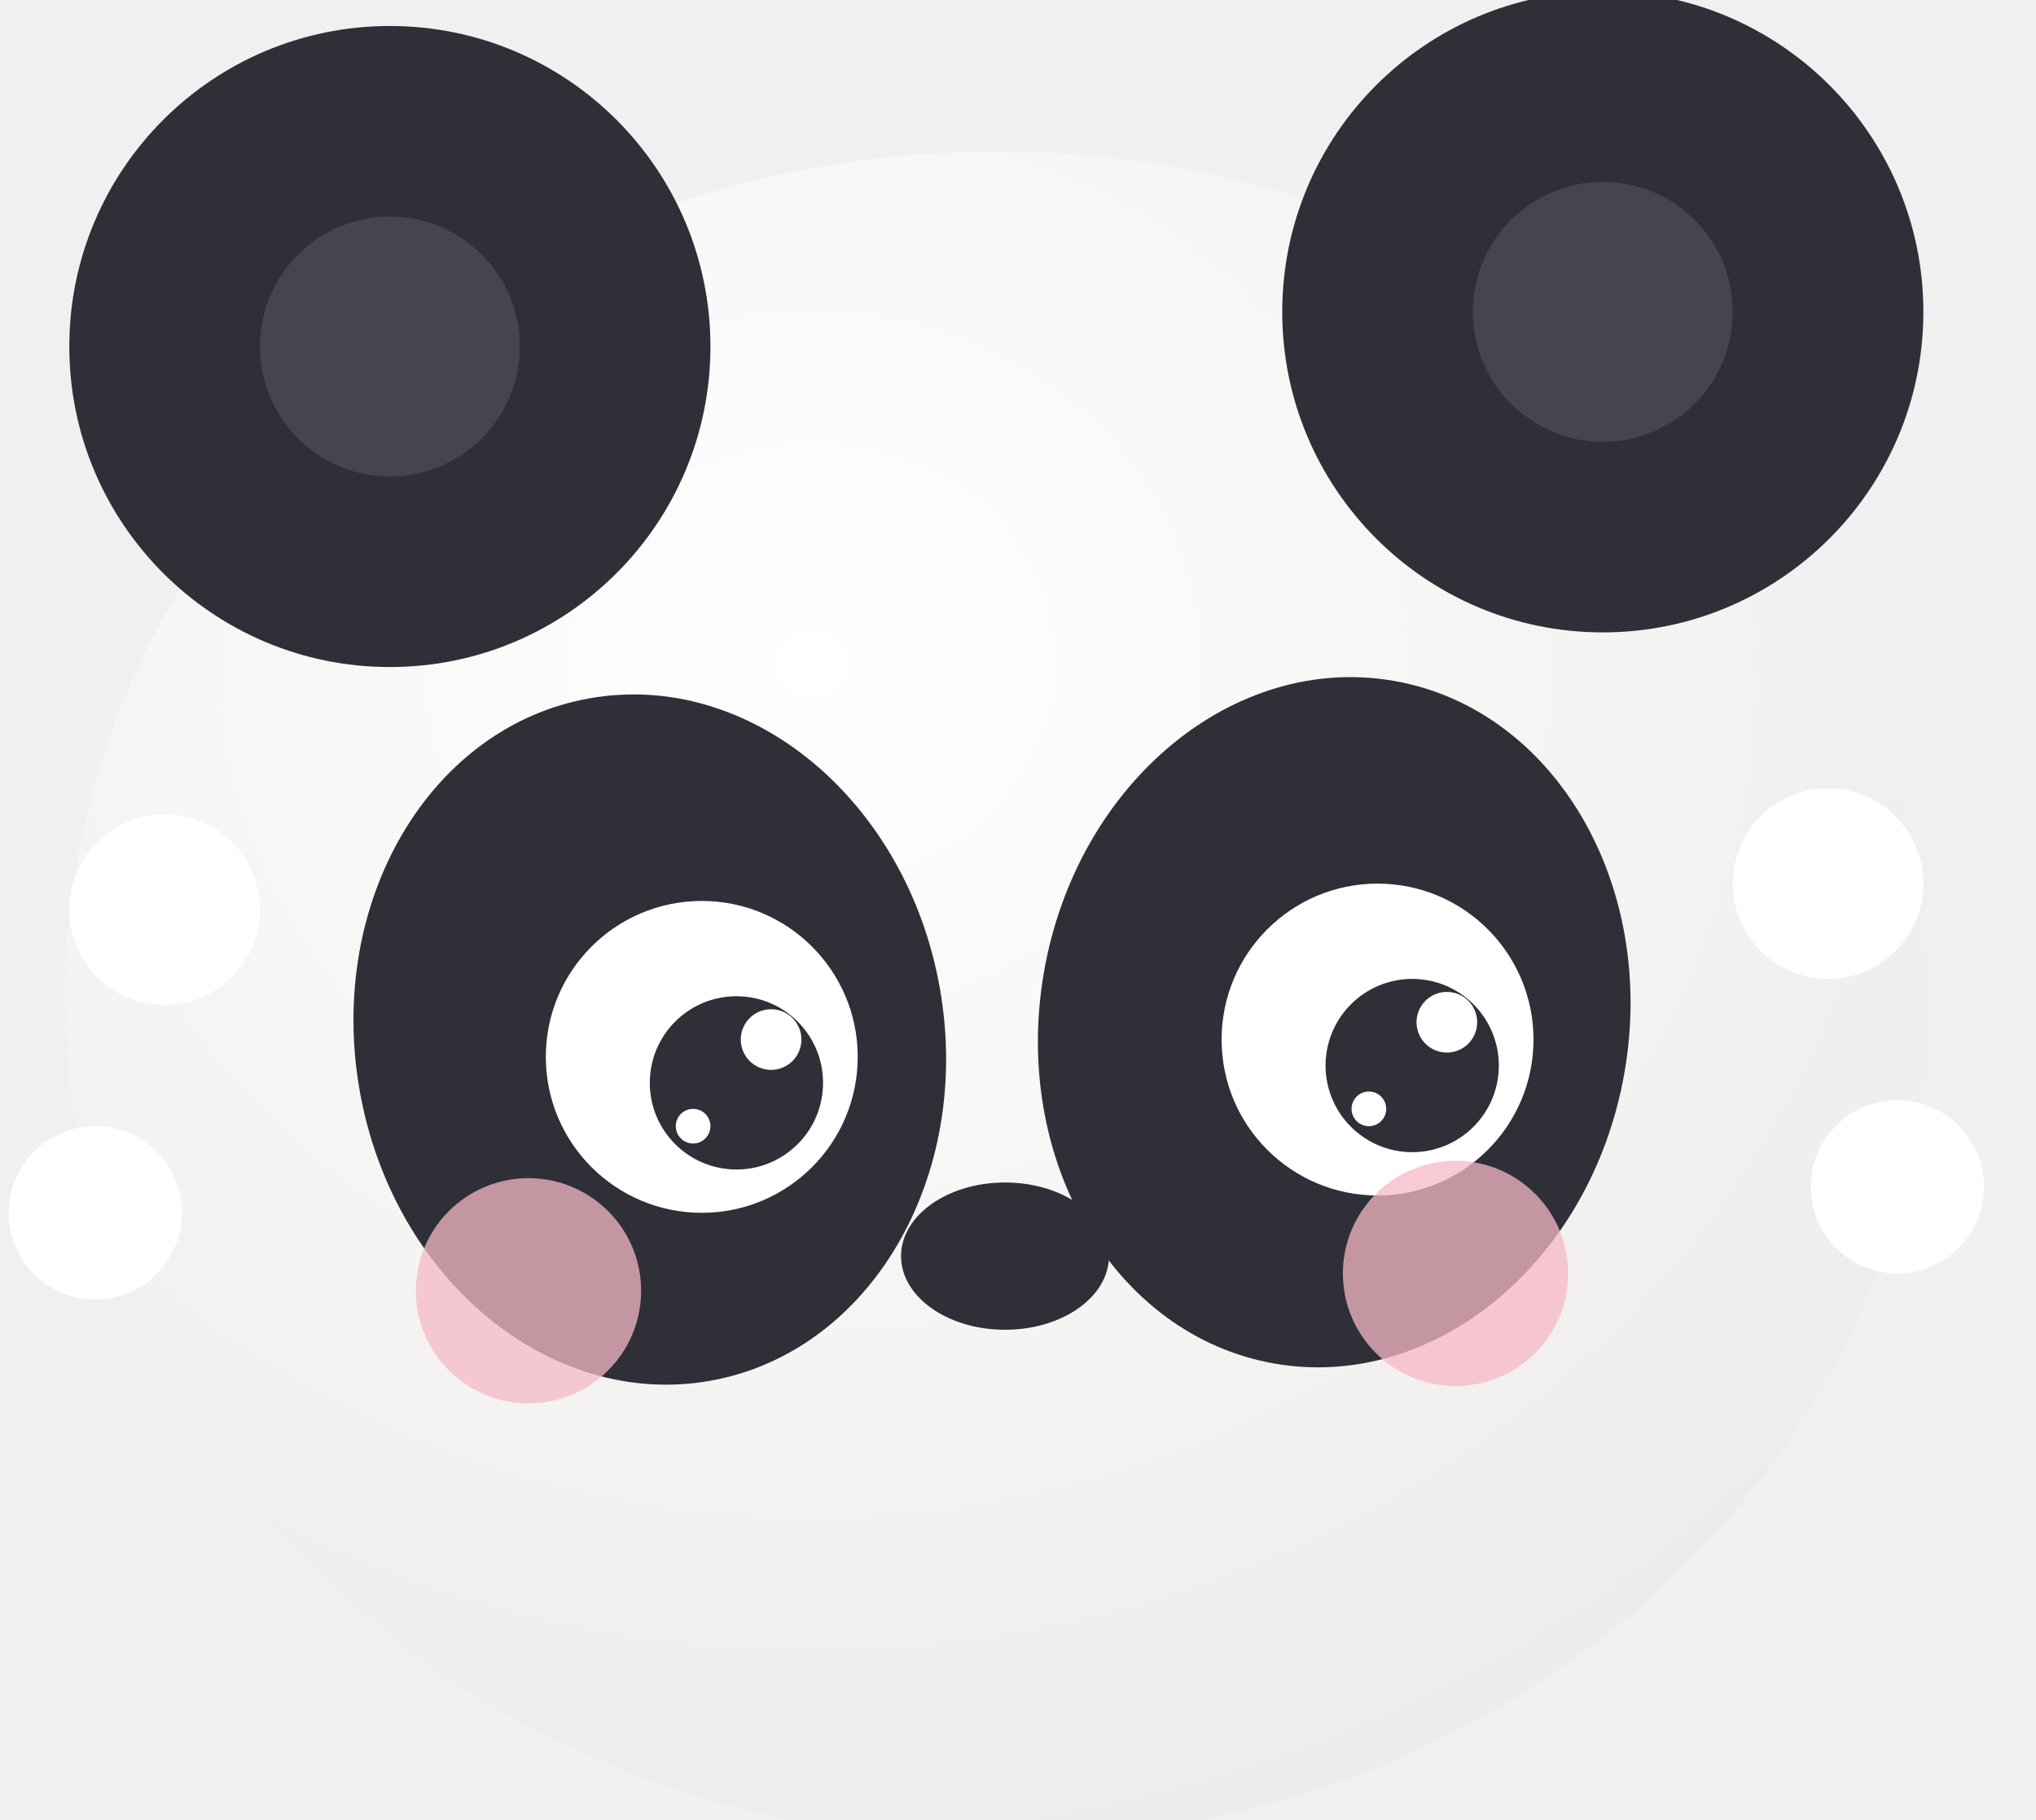
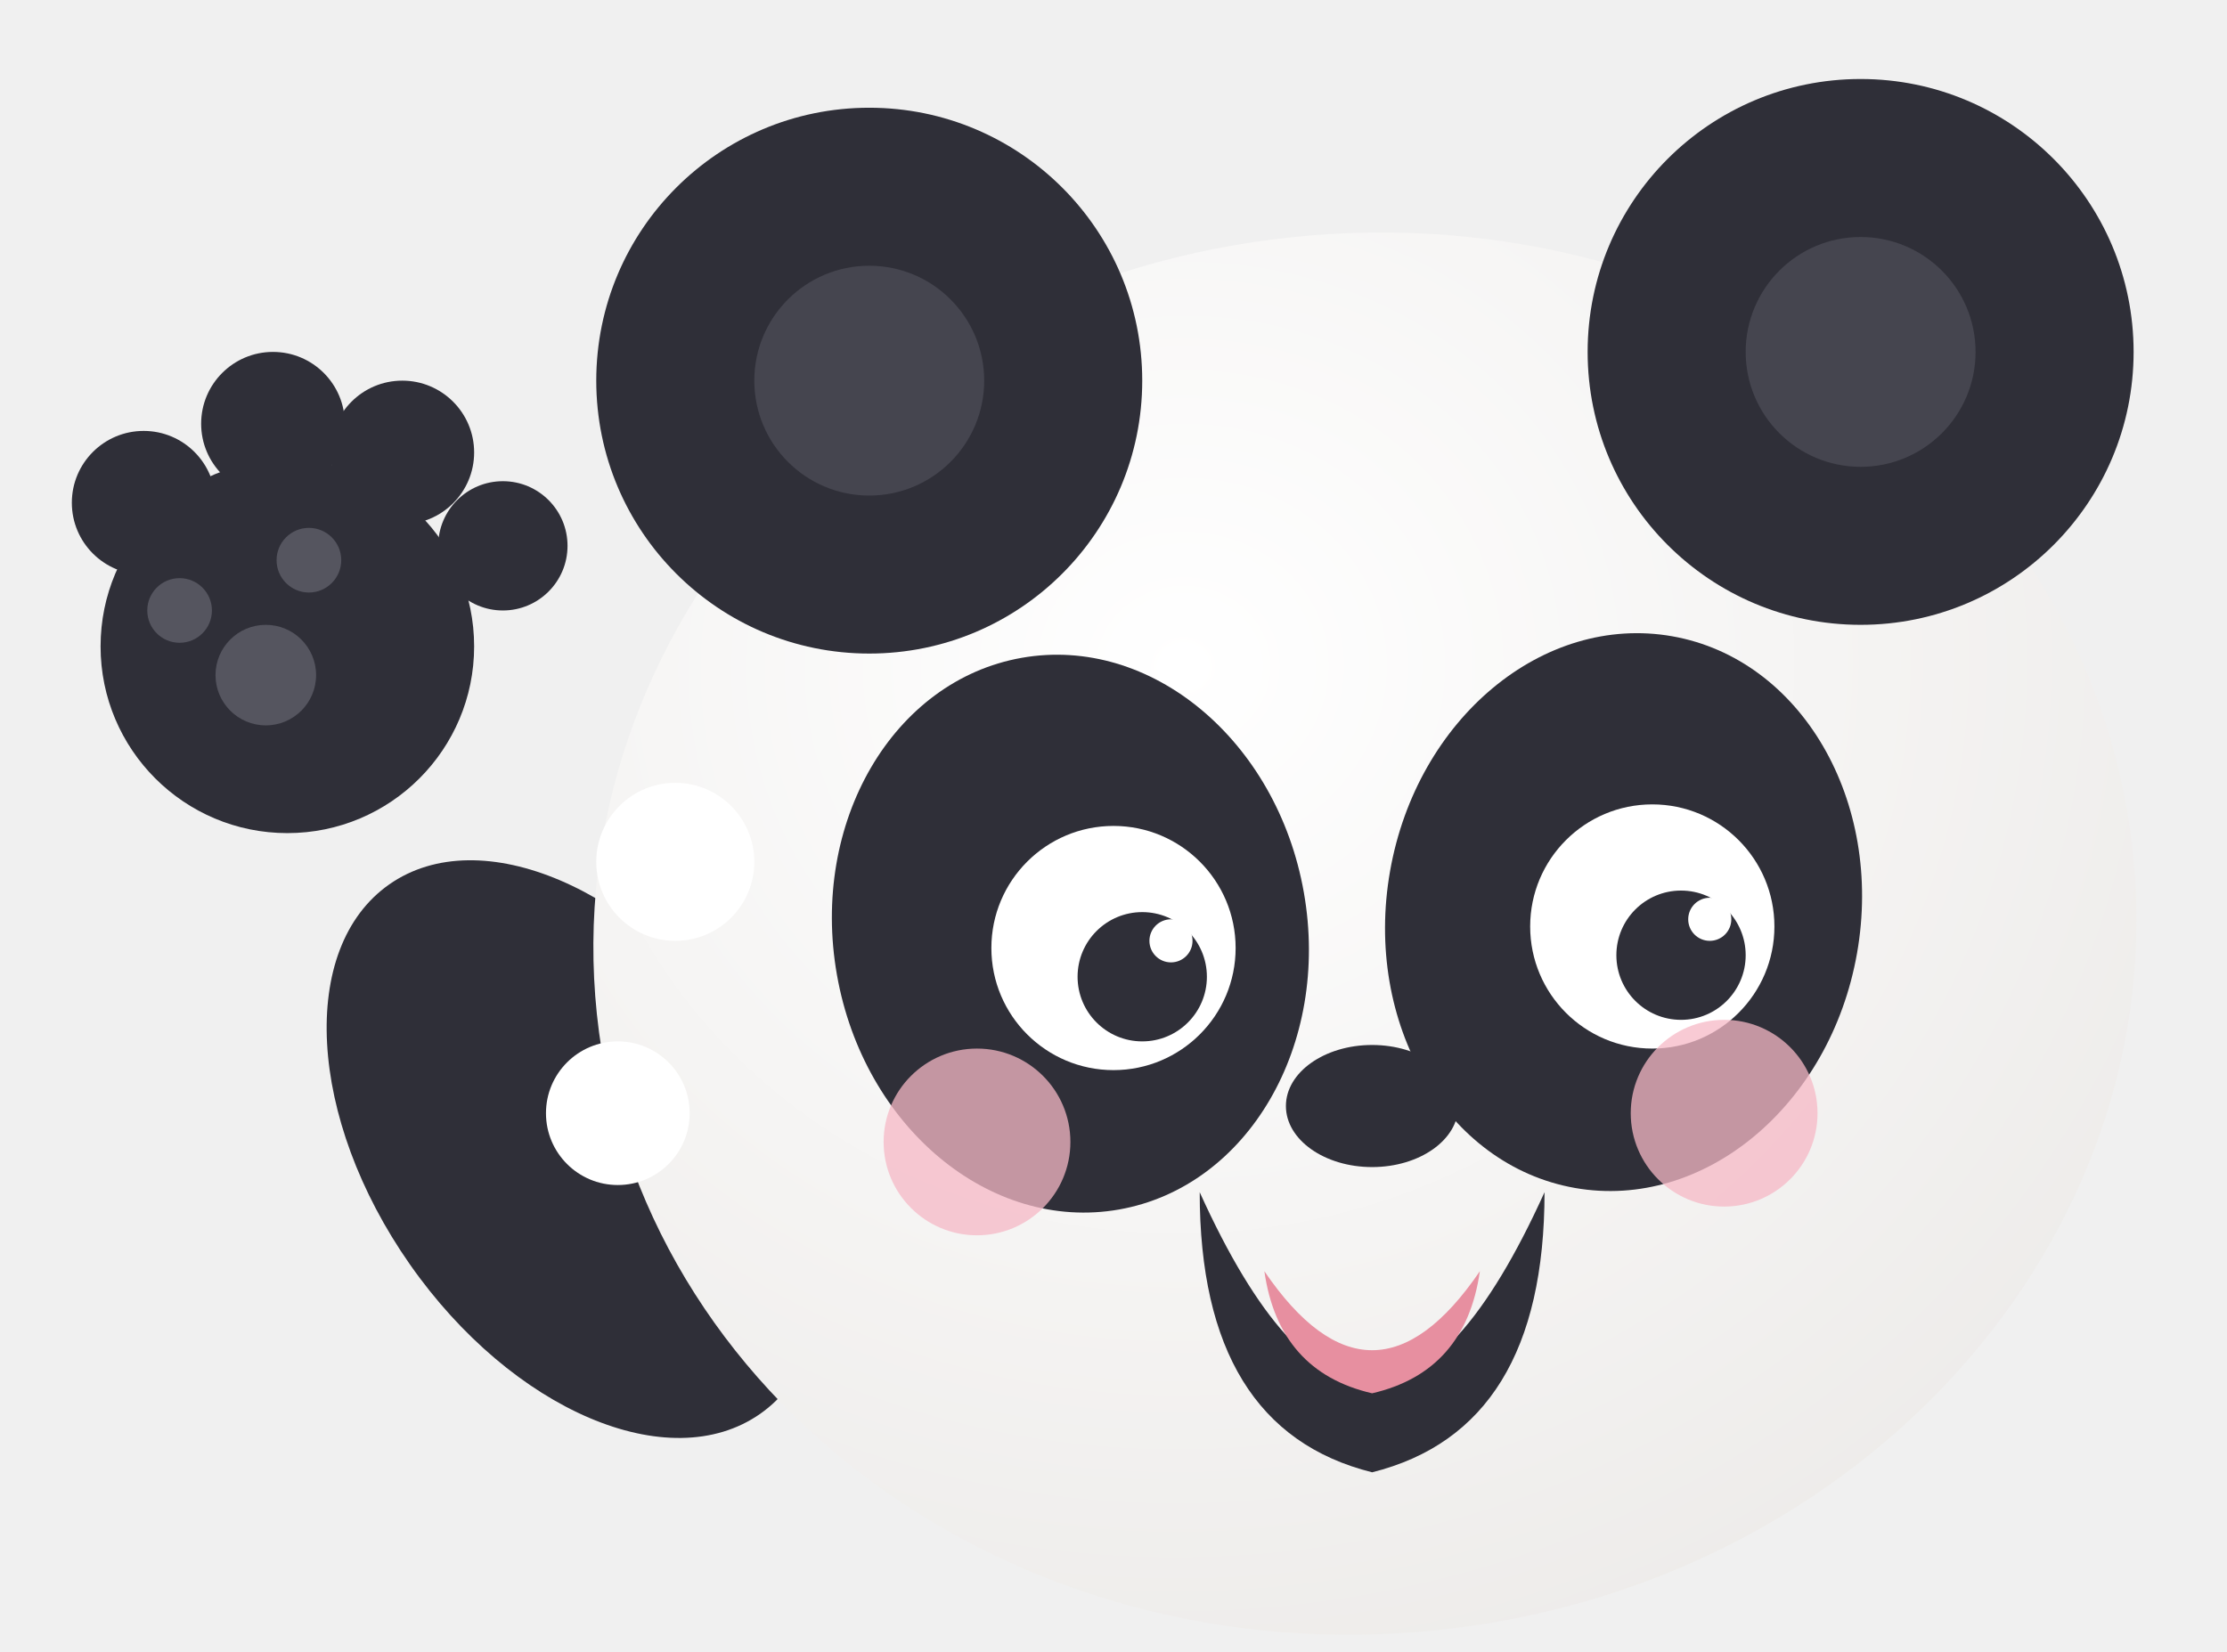
- <svg xmlns="http://www.w3.org/2000/svg" viewBox="230 190 470 420">
+ <svg xmlns="http://www.w3.org/2000/svg" viewBox="110 160 620 460">
  <defs>
    <radialGradient id="bodyGradFace" cx="40%" cy="30%" r="80%">
      <stop offset="0%" stop-color="#ffffff" />
      <stop offset="100%" stop-color="#eceae8" />
    </radialGradient>
  </defs>
-   <ellipse cx="460" cy="420" rx="215" ry="195" fill="url(#bodyGradFace)" />
+   <ellipse cx="270" cy="480" rx="56" ry="90" fill="#2f2f38" transform="rotate(-35 270 480)" />
+   <circle cx="190" cy="340" r="52" fill="#2f2f38" />
+   <circle cx="150" cy="300" r="20" fill="#2f2f38" />
+   <circle cx="186" cy="278" r="20" fill="#2f2f38" />
+   <circle cx="222" cy="286" r="20" fill="#2f2f38" />
+   <circle cx="250" cy="312" r="18" fill="#2f2f38" />
+   <circle cx="184" cy="348" r="14" fill="#55555f" />
+   <circle cx="160" cy="330" r="9" fill="#55555f" />
+   <circle cx="196" cy="316" r="9" fill="#55555f" />
+   <ellipse cx="490" cy="420" rx="215" ry="195" fill="url(#bodyGradFace)" transform="rotate(-6 490 420)" />
  <g fill="#ffffff">
-     <circle cx="268" cy="400" r="22" />
-     <circle cx="252" cy="470" r="20" />
-     <circle cx="652" cy="394" r="22" />
-     <circle cx="668" cy="464" r="20" />
+     <circle cx="298" cy="400" r="22" />
+     <circle cx="282" cy="470" r="20" />
  </g>
-   <circle cx="320" cy="270" r="74" fill="#2f2f38" />
-   <circle cx="600" cy="262" r="74" fill="#2f2f38" />
-   <circle cx="320" cy="270" r="30" fill="#45454f" />
-   <circle cx="600" cy="262" r="30" fill="#45454f" />
-   <ellipse cx="380" cy="430" rx="68" ry="80" fill="#2f2f38" transform="rotate(-10 380 430)" />
-   <ellipse cx="538" cy="426" rx="68" ry="80" fill="#2f2f38" transform="rotate(10 538 426)" />
-   <circle cx="392" cy="434" r="36" fill="#ffffff" />
-   <circle cx="548" cy="430" r="36" fill="#ffffff" />
-   <circle cx="400" cy="440" r="20" fill="#2f2f38" />
-   <circle cx="556" cy="436" r="20" fill="#2f2f38" />
-   <circle cx="408" cy="430" r="7" fill="#ffffff" />
-   <circle cx="564" cy="426" r="7" fill="#ffffff" />
-   <circle cx="390" cy="450" r="4" fill="#ffffff" />
-   <circle cx="546" cy="446" r="4" fill="#ffffff" />
-   <circle cx="352" cy="488" r="26" fill="#f6b8c6" opacity="0.75" />
-   <circle cx="566" cy="484" r="26" fill="#f6b8c6" opacity="0.75" />
-   <ellipse cx="462" cy="480" rx="24" ry="17" fill="#2f2f38" />
+   <circle cx="352" cy="266" r="76" fill="#2f2f38" />
+   <circle cx="628" cy="258" r="76" fill="#2f2f38" />
+   <circle cx="352" cy="266" r="32" fill="#45454f" />
+   <circle cx="628" cy="258" r="32" fill="#45454f" />
+   <ellipse cx="408" cy="420" rx="66" ry="78" fill="#2f2f38" transform="rotate(-10 408 420)" />
+   <ellipse cx="562" cy="414" rx="66" ry="78" fill="#2f2f38" transform="rotate(10 562 414)" />
+   <circle cx="420" cy="424" r="34" fill="#ffffff" />
+   <circle cx="570" cy="418" r="34" fill="#ffffff" />
+   <circle cx="428" cy="432" r="18" fill="#2f2f38" />
+   <circle cx="578" cy="426" r="18" fill="#2f2f38" />
+   <circle cx="436" cy="422" r="6" fill="#ffffff" />
+   <circle cx="586" cy="416" r="6" fill="#ffffff" />
+   <circle cx="382" cy="478" r="26" fill="#f6b8c6" opacity="0.75" />
+   <circle cx="590" cy="470" r="26" fill="#f6b8c6" opacity="0.75" />
+   <ellipse cx="492" cy="468" rx="24" ry="17" fill="#2f2f38" />
+   <path d="M 444 492 Q 492 598 540 492 Q 540 558 492 570 Q 444 558 444 492 Z" fill="#2f2f38" />
+   <path d="M 462 514 Q 492 558 522 514 Q 518 542 492 548 Q 466 542 462 514 Z" fill="#e78fa0" />
</svg>
